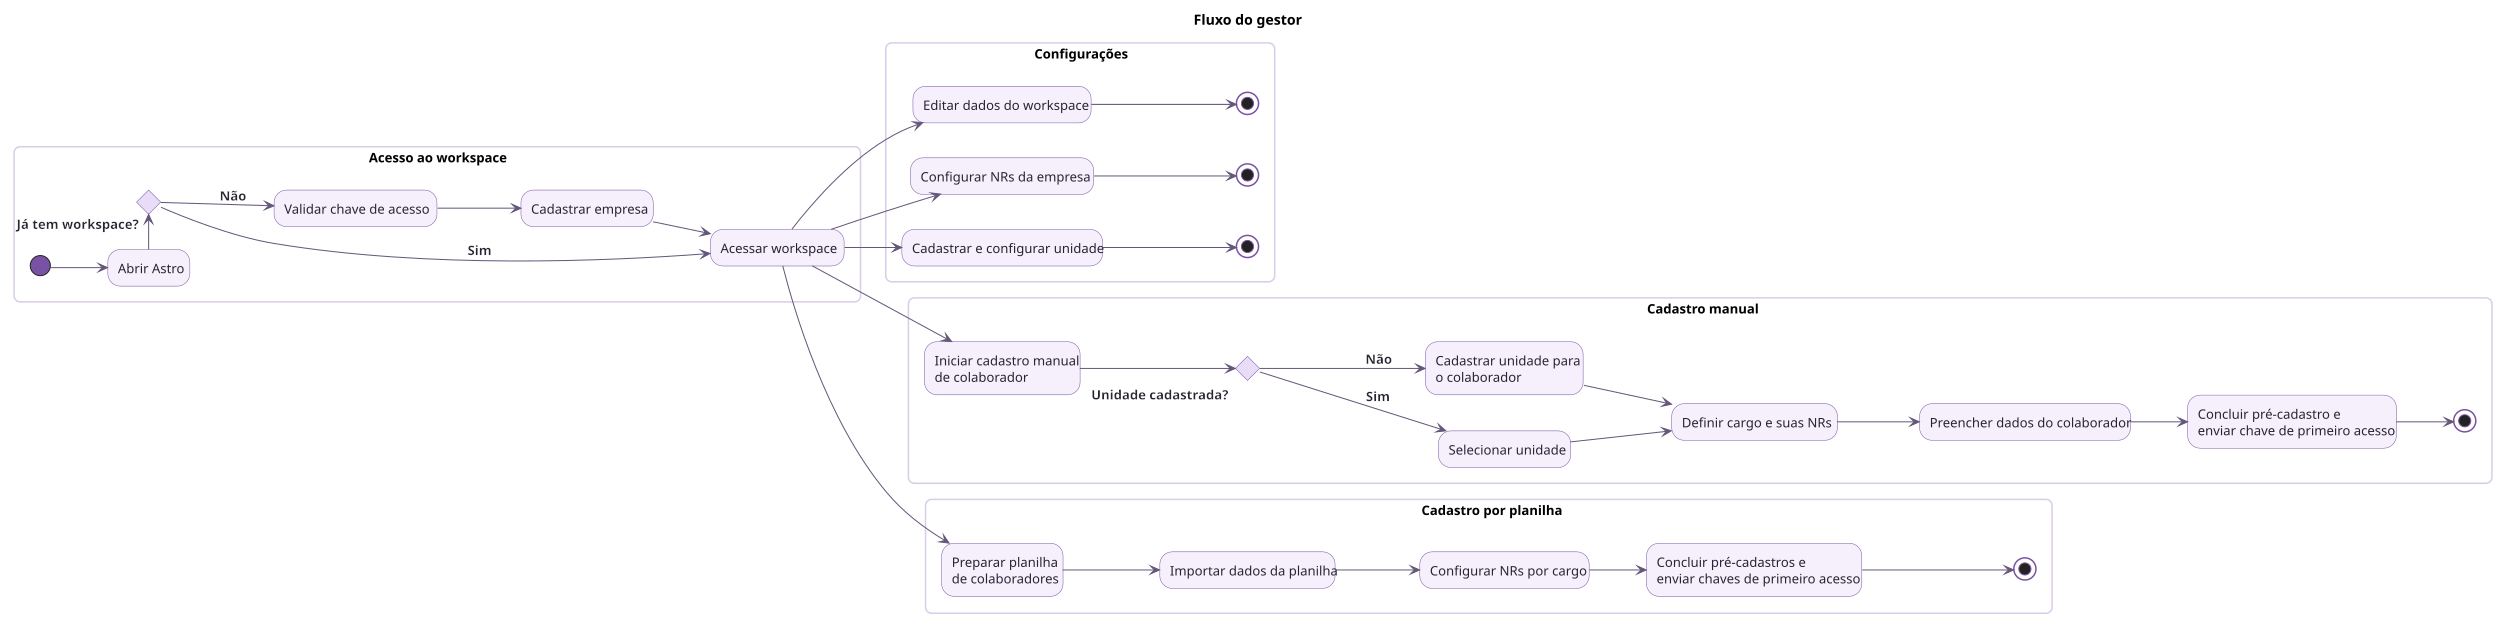
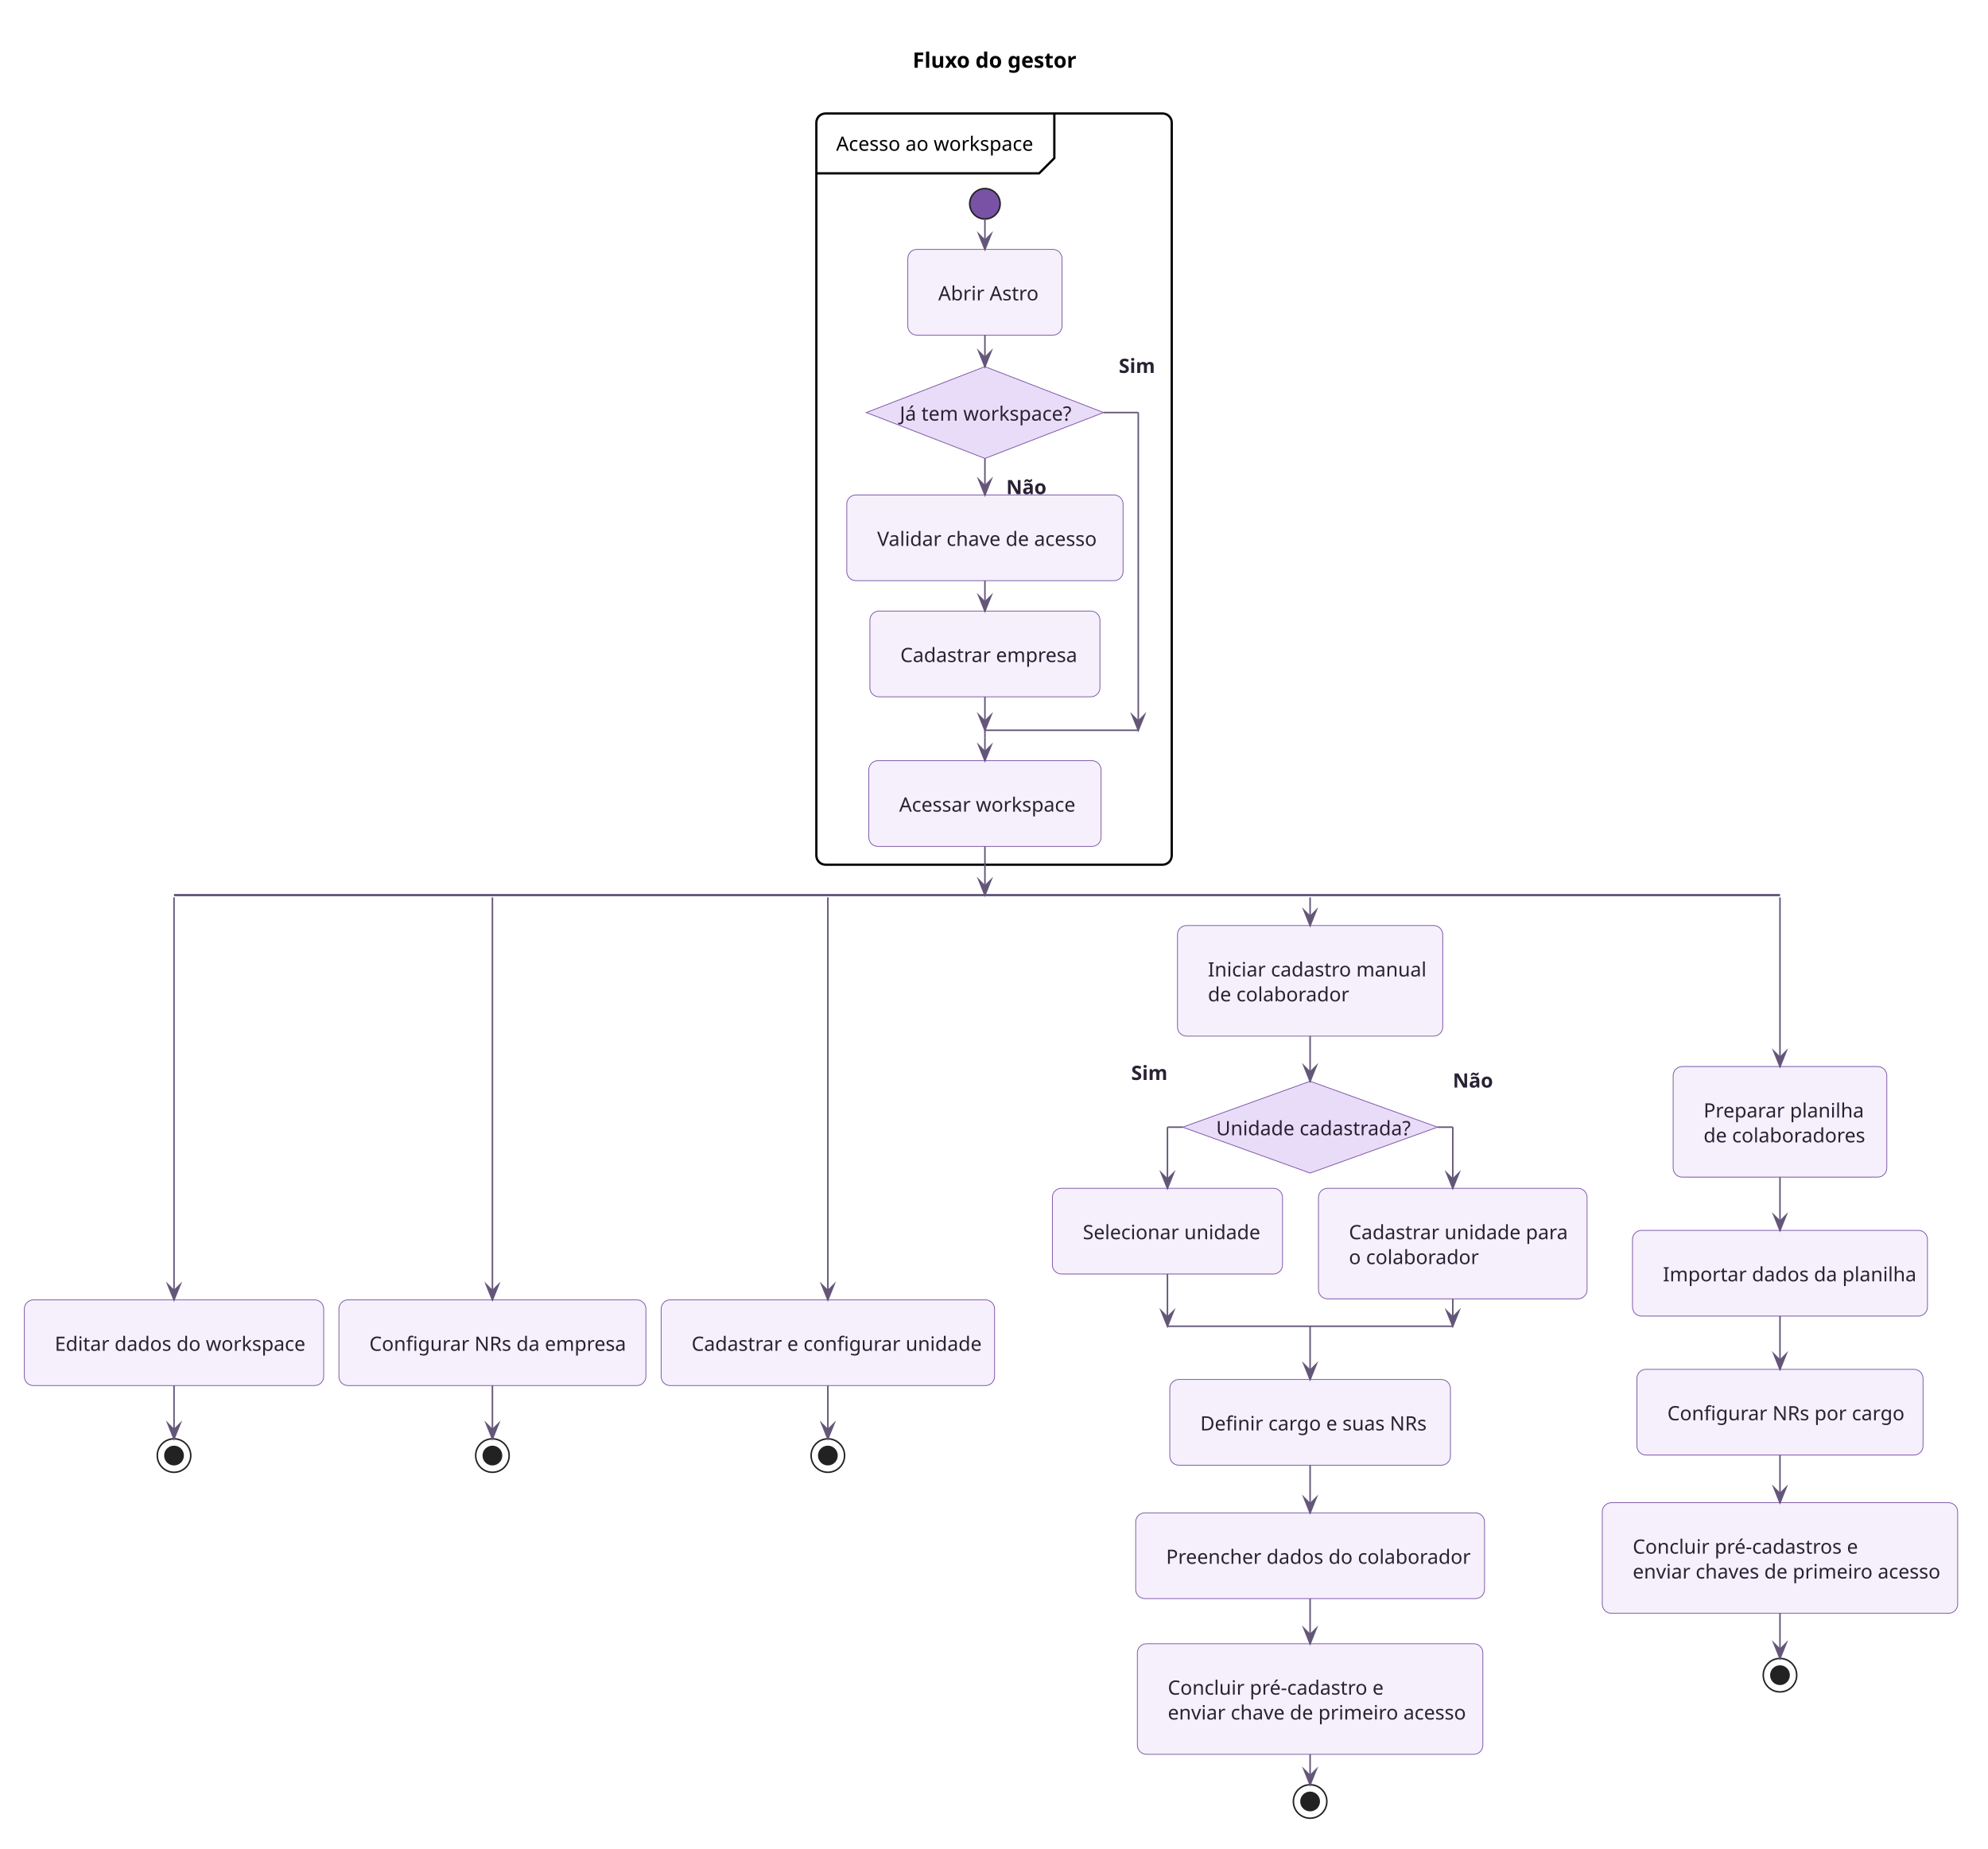
- <svg xmlns="http://www.w3.org/2000/svg" version="1.1" data-diagram-type="ACTIVITY" style="width:2481px;height:632px;background:#FFFFFF;" width="2481px" height="632px" viewBox="0 0 2481 632" zoomAndPan="magnify" preserveAspectRatio="none" contentStyleType="text/css">
-   <defs>
-     <filter id="bng2ll3yl29330" x="0" y="0" width="1" height="1">
-       <feFlood flood-color="#FFFFFF" result="flood" />
-       <feComposite in="SourceGraphic" in2="flood" operator="over" />
-     </filter>
-   </defs>
+ <svg xmlns="http://www.w3.org/2000/svg" version="1.1" data-diagram-type="ACTIVITY" style="width:1307px;height:1215px;background:#FFFFFF;" width="1307px" height="1215px" viewBox="0 0 1307 1215" zoomAndPan="magnify" preserveAspectRatio="none" contentStyleType="text/css">
+   <defs />
  <g font-family="sans-serif" lengthAdjust="spacing">
-     <g class="title" data-source-line="1">
-       <text x="1184.5" y="24.533" fill="#000" font-size="14" textLength="105" font-weight="700">Fluxo do gestor</text>
+     <g class="title" data-source-line="2">
+       <text x="600.031" y="44.533" fill="#000" font-size="14" textLength="105" font-weight="700">Fluxo do gestor</text>
    </g>
-     <g class="cluster" data-qualified-name="Acesso ao workspace" id="ent0001" data-source-line="9">
-       <rect x="14" y="145.609" width="840" height="154" fill="none" style="stroke:#D9CCE8;stroke-width:1.5;" rx="6" ry="6" />
-       <text x="366.077" y="161.104" fill="#000" font-size="13" textLength="135.846" font-weight="700">Acesso ao workspace</text>
-     </g>
-     <g class="cluster" data-qualified-name="Configura..es" id="ent0015" data-source-line="20">
-       <rect x="879" y="42.609" width="386" height="237" fill="none" style="stroke:#D9CCE8;stroke-width:1.5;" rx="6" ry="6" />
-       <text x="1026.494" y="58.104" fill="#000" font-size="13" textLength="91.013" font-weight="700">Configurações</text>
-     </g>
-     <g class="cluster" data-qualified-name="Cadastro manual" id="ent0028" data-source-line="29">
-       <rect x="901.5" y="295.609" width="1571.5" height="184" fill="none" style="stroke:#D9CCE8;stroke-width:1.5;" rx="6" ry="6" />
-       <text x="1634.514" y="311.104" fill="#000" font-size="13" textLength="105.473" font-weight="700">Cadastro manual</text>
-     </g>
-     <g class="cluster" data-qualified-name="Cadastro por planilha" id="ent0047" data-source-line="43">
-       <rect x="918.5" y="495.609" width="1118" height="113" fill="none" style="stroke:#D9CCE8;stroke-width:1.5;" rx="6" ry="6" />
-       <text x="1410.685" y="511.104" fill="#000" font-size="13" textLength="133.631" font-weight="700">Cadastro por planilha</text>
-     </g>
-     <g class="start_entity" data-qualified-name="Acesso ao workspace.start" id="ent0002" data-source-line="10">
-       <ellipse cx="40" cy="263.609" rx="10" ry="10" fill="#7952A5" style="stroke:#222;stroke-width:1;" />
-     </g>
-     <rect x="107" y="247.609" width="81.401" height="36.352" fill="#F5F0FC" style="stroke:#7952A5;stroke-width:0.5;" rx="12.5" ry="12.5" />
-     <text x="117" y="271.104" fill="#292234" font-size="13" textLength="61.401">Abrir Astro</text>
-     <g class="entity" data-qualified-name="Acesso ao workspace..5" id="ent0006">
-       <polygon points="147.5,188.609,159.5,200.609,147.5,212.609,135.5,200.609,147.5,188.609" fill="#E9DCF8" style="stroke:#7952A5;stroke-width:0.5;stroke-linejoin:miter;stroke-miterlimit:10;" />
-     </g>
-     <rect x="705" y="227.609" width="132.709" height="36.352" fill="#F5F0FC" style="stroke:#7952A5;stroke-width:0.5;" rx="12.5" ry="12.5" />
-     <text x="715" y="251.104" fill="#292234" font-size="13" textLength="112.709">Acessar workspace</text>
-     <rect x="272" y="188.609" width="161.642" height="36.352" fill="#F5F0FC" style="stroke:#7952A5;stroke-width:0.5;" rx="12.5" ry="12.5" />
-     <text x="282" y="212.104" fill="#292234" font-size="13" textLength="141.642">Validar chave de acesso</text>
-     <rect x="517" y="188.609" width="131.268" height="36.352" fill="#F5F0FC" style="stroke:#7952A5;stroke-width:0.5;" rx="12.5" ry="12.5" />
-     <text x="527" y="212.104" fill="#292234" font-size="13" textLength="111.268">Cadastrar empresa</text>
-     <rect x="906" y="85.609" width="176.813" height="36.352" fill="#F5F0FC" style="stroke:#7952A5;stroke-width:0.5;" rx="12.5" ry="12.5" />
-     <text x="916" y="109.104" fill="#292234" font-size="13" textLength="156.813">Editar dados do workspace</text>
-     <g class="end_entity" data-qualified-name="Configura..es.end.1" id="ent0018" data-source-line="22">
-       <ellipse cx="1238" cy="102.609" rx="11" ry="11" fill="none" style="stroke:#7952A5;stroke-width:1.5;" />
-       <ellipse cx="1238" cy="102.609" rx="6" ry="6" fill="#222" style="stroke:#7952A5;stroke-width:1;" />
-     </g>
-     <rect x="903.5" y="156.609" width="181.846" height="36.352" fill="#F5F0FC" style="stroke:#7952A5;stroke-width:0.5;" rx="12.5" ry="12.5" />
-     <text x="913.5" y="180.104" fill="#292234" font-size="13" textLength="161.846">Configurar NRs da empresa</text>
-     <g class="end_entity" data-qualified-name="Configura..es.end.2" id="ent0022" data-source-line="24">
-       <ellipse cx="1238" cy="173.609" rx="11" ry="11" fill="none" style="stroke:#7952A5;stroke-width:1.5;" />
-       <ellipse cx="1238" cy="173.609" rx="6" ry="6" fill="#222" style="stroke:#7952A5;stroke-width:1;" />
-     </g>
-     <rect x="895" y="227.609" width="199.22" height="36.352" fill="#F5F0FC" style="stroke:#7952A5;stroke-width:0.5;" rx="12.5" ry="12.5" />
-     <text x="905" y="251.104" fill="#292234" font-size="13" textLength="179.22">Cadastrar e configurar unidade</text>
-     <g class="end_entity" data-qualified-name="Configura..es.end.3" id="ent0026" data-source-line="26">
-       <ellipse cx="1238" cy="244.609" rx="11" ry="11" fill="none" style="stroke:#7952A5;stroke-width:1.5;" />
-       <ellipse cx="1238" cy="244.609" rx="6" ry="6" fill="#222" style="stroke:#7952A5;stroke-width:1;" />
-     </g>
-     <rect x="917.5" y="339.109" width="154.399" height="52.703" fill="#F5F0FC" style="stroke:#7952A5;stroke-width:0.5;" rx="12.5" ry="12.5" />
-     <text x="927.5" y="362.604" fill="#292234" font-size="13" textLength="134.399">Iniciar cadastro manual</text>
-     <text x="927.5" y="378.956" fill="#292234" font-size="13" textLength="86.728">de colaborador</text>
-     <g class="entity" data-qualified-name="Cadastro manual..31" id="ent0032">
-       <polygon points="1238,353.609,1250,365.609,1238,377.609,1226,365.609,1238,353.609" fill="#E9DCF8" style="stroke:#7952A5;stroke-width:0.5;stroke-linejoin:miter;stroke-miterlimit:10;" />
-     </g>
-     <rect x="1427.5" y="427.609" width="131.306" height="36.352" fill="#F5F0FC" style="stroke:#7952A5;stroke-width:0.5;" rx="12.5" ry="12.5" />
-     <text x="1437.5" y="451.104" fill="#292234" font-size="13" textLength="111.306">Selecionar unidade</text>
-     <rect x="1659" y="400.609" width="164.498" height="36.352" fill="#F5F0FC" style="stroke:#7952A5;stroke-width:0.5;" rx="12.5" ry="12.5" />
-     <text x="1669" y="424.104" fill="#292234" font-size="13" textLength="144.498">Definir cargo e suas NRs</text>
-     <rect x="1414.5" y="339.109" width="156.589" height="52.703" fill="#F5F0FC" style="stroke:#7952A5;stroke-width:0.5;" rx="12.5" ry="12.5" />
-     <text x="1424.5" y="362.604" fill="#292234" font-size="13" textLength="136.589">Cadastrar unidade para</text>
-     <text x="1424.5" y="378.956" fill="#292234" font-size="13" textLength="79.498">o colaborador</text>
-     <rect x="1905" y="400.609" width="209.351" height="36.352" fill="#F5F0FC" style="stroke:#7952A5;stroke-width:0.5;" rx="12.5" ry="12.5" />
-     <text x="1915" y="424.104" fill="#292234" font-size="13" textLength="189.351">Preencher dados do colaborador</text>
-     <rect x="2171" y="392.109" width="207.148" height="52.703" fill="#F5F0FC" style="stroke:#7952A5;stroke-width:0.5;" rx="12.5" ry="12.5" />
-     <text x="2181" y="415.604" fill="#292234" font-size="13" textLength="135.116">Concluir pré-cadastro e</text>
-     <text x="2181" y="431.956" fill="#292234" font-size="13" textLength="187.148">enviar chave de primeiro acesso</text>
-     <g class="end_entity" data-qualified-name="Cadastro manual.end.4" id="ent0045" data-source-line="40">
-       <ellipse cx="2446" cy="417.609" rx="11" ry="11" fill="none" style="stroke:#7952A5;stroke-width:1.5;" />
-       <ellipse cx="2446" cy="417.609" rx="6" ry="6" fill="#222" style="stroke:#7952A5;stroke-width:1;" />
-     </g>
-     <rect x="934.5" y="539.109" width="120.458" height="52.703" fill="#F5F0FC" style="stroke:#7952A5;stroke-width:0.5;" rx="12.5" ry="12.5" />
-     <text x="944.5" y="562.604" fill="#292234" font-size="13" textLength="99.004">Preparar planilha</text>
-     <text x="944.5" y="578.956" fill="#292234" font-size="13" textLength="100.458">de colaboradores</text>
-     <rect x="1151" y="547.609" width="173.931" height="36.352" fill="#F5F0FC" style="stroke:#7952A5;stroke-width:0.5;" rx="12.5" ry="12.5" />
-     <text x="1161" y="571.104" fill="#292234" font-size="13" textLength="153.931">Importar dados da planilha</text>
-     <rect x="1409" y="547.609" width="168.116" height="36.352" fill="#F5F0FC" style="stroke:#7952A5;stroke-width:0.5;" rx="12.5" ry="12.5" />
-     <text x="1419" y="571.104" fill="#292234" font-size="13" textLength="148.116">Configurar NRs por cargo</text>
-     <rect x="1634" y="539.109" width="213.648" height="52.703" fill="#F5F0FC" style="stroke:#7952A5;stroke-width:0.5;" rx="12.5" ry="12.5" />
-     <text x="1644" y="562.604" fill="#292234" font-size="13" textLength="141.616">Concluir pré-cadastros e</text>
-     <text x="1644" y="578.956" fill="#292234" font-size="13" textLength="193.648">enviar chaves de primeiro acesso</text>
-     <g class="end_entity" data-qualified-name="Cadastro por planilha.end.5" id="ent0056" data-source-line="48">
-       <ellipse cx="2009.5" cy="564.609" rx="11" ry="11" fill="none" style="stroke:#7952A5;stroke-width:1.5;" />
-       <ellipse cx="2009.5" cy="564.609" rx="6" ry="6" fill="#222" style="stroke:#7952A5;stroke-width:1;" />
-     </g>
-     <g class="link" data-entity-1="ent0002" data-entity-2="ent0003" id="lnk4" data-link-type="dependency">
-       <polygon points="106.646,265.609,97.646,261.609,101.646,265.609,97.646,269.609,106.646,265.609" fill="#645679" style="stroke:#645679;stroke-width:1;stroke-linejoin:miter;stroke-miterlimit:10;" />
-       <path d="M50.362,265.609 C62.97,265.609 81.186,265.609 101.646,265.609" style="stroke:#645679;stroke-width:1;" fill="none" />
-     </g>
-     <g class="link" data-entity-1="ent0003" data-entity-2="ent0006" id="lnk7" data-link-type="dependency">
-       <polygon points="147.5,212.72,143.5,221.72,147.5,217.72,151.5,221.72,147.5,212.72" fill="#645679" style="stroke:#645679;stroke-width:1;stroke-linejoin:miter;stroke-miterlimit:10;" />
-       <path d="M147.5,247.582 C147.5,235.961 147.5,229.34 147.5,217.72" style="stroke:#645679;stroke-width:1;" fill="none" />
-       <text x="16.5" y="227.215" fill="#292234" font-size="13" textLength="119.945" font-weight="700" filter="url(#bng2ll3yl29330)">Já tem workspace?</text>
-     </g>
-     <g class="link" data-entity-1="ent0006" data-entity-2="ent0008" id="lnk9" data-link-type="dependency">
-       <polygon points="704.617,251.558,695.343,248.243,699.631,251.932,695.942,256.22,704.617,251.558" fill="#645679" style="stroke:#645679;stroke-width:1;stroke-linejoin:miter;stroke-miterlimit:10;" />
-       <path d="M159.773,205.686 C181.135,215 229.208,234.516 272,241.609 C425.262,267.016 603.696,259.135 699.631,251.932" style="stroke:#645679;stroke-width:1;" fill="none" />
-       <text x="464" y="253.104" fill="#292234" font-size="13" textLength="23.842" font-weight="700" filter="url(#bng2ll3yl29330)">Sim</text>
-     </g>
-     <g class="link" data-entity-1="ent0006" data-entity-2="ent0010" id="lnk11" data-link-type="dependency">
-       <polygon points="271.864,204.247,262.985,199.983,266.866,204.099,262.75,207.98,271.864,204.247" fill="#645679" style="stroke:#645679;stroke-width:1;stroke-linejoin:miter;stroke-miterlimit:10;" />
-       <path d="M159.731,200.941 C181.062,201.569 224.131,202.839 266.866,204.099" style="stroke:#645679;stroke-width:1;" fill="none" />
-       <text x="218" y="199.104" fill="#292234" font-size="13" textLength="24.559" font-weight="700" filter="url(#bng2ll3yl29330)">Não</text>
-     </g>
-     <g class="link" data-entity-1="ent0010" data-entity-2="ent0012" id="lnk13" data-link-type="dependency">
-       <polygon points="516.987,206.609,507.987,202.609,511.987,206.609,507.987,210.609,516.987,206.609" fill="#645679" style="stroke:#645679;stroke-width:1;stroke-linejoin:miter;stroke-miterlimit:10;" />
-       <path d="M434.208,206.609 C461.329,206.609 486.243,206.609 511.987,206.609" style="stroke:#645679;stroke-width:1;" fill="none" />
-     </g>
-     <g class="link" data-entity-1="ent0012" data-entity-2="ent0008" id="lnk14" data-link-type="dependency">
-       <polygon points="704.929,231.934,696.935,226.181,700.035,230.913,695.302,234.012,704.929,231.934" fill="#645679" style="stroke:#645679;stroke-width:1;stroke-linejoin:miter;stroke-miterlimit:10;" />
-       <path d="M648.117,220.086 C666.486,223.917 681.609,227.071 700.035,230.913" style="stroke:#645679;stroke-width:1;" fill="none" />
-     </g>
-     <g class="link" data-entity-1="ent0008" data-entity-2="ent0016" id="lnk17" data-link-type="dependency">
-       <polygon points="915.819,121.664,905.998,120.916,911.108,123.341,908.683,128.452,915.819,121.664" fill="#645679" style="stroke:#645679;stroke-width:1;stroke-linejoin:miter;stroke-miterlimit:10;" />
-       <path d="M785.939,227.36 C804.37,203.588 839.711,162.278 879,138.609 C890.306,131.798 898.338,127.89 911.108,123.341" style="stroke:#645679;stroke-width:1;" fill="none" />
-     </g>
-     <g class="link" data-entity-1="ent0016" data-entity-2="ent0018" id="lnk19" data-link-type="dependency">
-       <polygon points="1226.981,103.609,1217.981,99.609,1221.981,103.609,1217.981,107.609,1226.981,103.609" fill="#645679" style="stroke:#645679;stroke-width:1;stroke-linejoin:miter;stroke-miterlimit:10;" />
-       <path d="M1083.028,103.609 C1137.833,103.609 1197.538,103.609 1221.981,103.609" style="stroke:#645679;stroke-width:1;" fill="none" />
-     </g>
-     <g class="link" data-entity-1="ent0008" data-entity-2="ent0020" id="lnk21" data-link-type="dependency">
-       <polygon points="933.377,192.625,923.602,191.427,928.595,194.085,925.937,199.079,933.377,192.625" fill="#645679" style="stroke:#645679;stroke-width:1;stroke-linejoin:miter;stroke-miterlimit:10;" />
-       <path d="M824.943,227.542 C842.133,221.711 861.35,215.289 879,209.609 C896.611,203.943 911.033,199.445 928.595,194.085" style="stroke:#645679;stroke-width:1;" fill="none" />
-     </g>
-     <g class="link" data-entity-1="ent0020" data-entity-2="ent0022" id="lnk23" data-link-type="dependency">
-       <polygon points="1226.877,174.609,1217.877,170.609,1221.877,174.609,1217.877,178.609,1226.877,174.609" fill="#645679" style="stroke:#645679;stroke-width:1;stroke-linejoin:miter;stroke-miterlimit:10;" />
-       <path d="M1085.769,174.609 C1139.895,174.609 1197.763,174.609 1221.877,174.609" style="stroke:#645679;stroke-width:1;" fill="none" />
-     </g>
-     <g class="link" data-entity-1="ent0008" data-entity-2="ent0024" id="lnk25" data-link-type="dependency">
-       <polygon points="894.902,245.609,885.902,241.609,889.902,245.609,885.902,249.609,894.902,245.609" fill="#645679" style="stroke:#645679;stroke-width:1;stroke-linejoin:miter;stroke-miterlimit:10;" />
-       <path d="M838.209,245.609 C856.022,245.609 870.704,245.609 889.902,245.609" style="stroke:#645679;stroke-width:1;" fill="none" />
-     </g>
-     <g class="link" data-entity-1="ent0024" data-entity-2="ent0026" id="lnk27" data-link-type="dependency">
-       <polygon points="1226.964,245.609,1217.964,241.609,1221.964,245.609,1217.964,249.609,1226.964,245.609" fill="#645679" style="stroke:#645679;stroke-width:1;stroke-linejoin:miter;stroke-miterlimit:10;" />
-       <path d="M1094.076,245.609 C1146.245,245.609 1199.134,245.609 1221.964,245.609" style="stroke:#645679;stroke-width:1;" fill="none" />
-     </g>
-     <g class="link" data-entity-1="ent0008" data-entity-2="ent0029" id="lnk30" data-link-type="dependency">
-       <polygon points="944.421,338.96,938.42,331.15,940.027,336.574,934.603,338.181,944.421,338.96" fill="#645679" style="stroke:#645679;stroke-width:1;stroke-linejoin:miter;stroke-miterlimit:10;" />
-       <path d="M806.065,263.835 C842.894,283.832 897.964,313.735 940.027,336.574" style="stroke:#645679;stroke-width:1;" fill="none" />
-     </g>
-     <g class="link" data-entity-1="ent0029" data-entity-2="ent0032" id="lnk33" data-link-type="dependency">
-       <polygon points="1225.883,365.609,1216.883,361.609,1220.883,365.609,1216.883,369.609,1225.883,365.609" fill="#645679" style="stroke:#645679;stroke-width:1;stroke-linejoin:miter;stroke-miterlimit:10;" />
-       <path d="M1071.581,365.609 C1127.714,365.609 1193.839,365.609 1220.883,365.609" style="stroke:#645679;stroke-width:1;" fill="none" />
-       <text x="1152.238" y="380.104" fill="#292234" font-size="13" font-weight="700"> </text>
-       <text x="1082.883" y="396.456" fill="#292234" font-size="13" textLength="131.485" font-weight="700" filter="url(#bng2ll3yl29330)">Unidade cadastrada?</text>
-     </g>
-     <g class="link" data-entity-1="ent0032" data-entity-2="ent0034" id="lnk35" data-link-type="dependency">
-       <polygon points="1434.853,427.539,1427.477,421.012,1430.085,426.032,1425.066,428.64,1434.853,427.539" fill="#645679" style="stroke:#645679;stroke-width:1;stroke-linejoin:miter;stroke-miterlimit:10;" />
-       <path d="M1250.198,369.15 C1281.899,379.174 1369.147,406.763 1430.085,426.032" style="stroke:#645679;stroke-width:1;" fill="none" />
-       <text x="1355.5" y="398.104" fill="#292234" font-size="13" textLength="23.842" font-weight="700" filter="url(#bng2ll3yl29330)">Sim</text>
-     </g>
-     <g class="link" data-entity-1="ent0034" data-entity-2="ent0036" id="lnk37" data-link-type="dependency">
-       <polygon points="1658.614,427.542,1649.231,424.548,1653.644,428.087,1650.104,432.5,1658.614,427.542" fill="#645679" style="stroke:#645679;stroke-width:1;stroke-linejoin:miter;stroke-miterlimit:10;" />
-       <path d="M1558.634,438.515 C1589.24,435.156 1621.153,431.654 1653.644,428.087" style="stroke:#645679;stroke-width:1;" fill="none" />
-     </g>
-     <g class="link" data-entity-1="ent0032" data-entity-2="ent0038" id="lnk39" data-link-type="dependency">
-       <polygon points="1414.318,365.609,1405.318,361.609,1409.318,365.609,1405.318,369.609,1414.318,365.609" fill="#645679" style="stroke:#645679;stroke-width:1;stroke-linejoin:miter;stroke-miterlimit:10;" />
-       <path d="M1250.198,365.609 C1278.504,365.609 1349.899,365.609 1409.318,365.609" style="stroke:#645679;stroke-width:1;" fill="none" />
-       <text x="1355" y="361.104" fill="#292234" font-size="13" textLength="24.559" font-weight="700" filter="url(#bng2ll3yl29330)">Não</text>
-     </g>
-     <g class="link" data-entity-1="ent0038" data-entity-2="ent0036" id="lnk40" data-link-type="dependency">
-       <polygon points="1658.854,401.127,1650.898,395.321,1653.966,400.074,1649.213,403.141,1658.854,401.127" fill="#645679" style="stroke:#645679;stroke-width:1;stroke-linejoin:miter;stroke-miterlimit:10;" />
-       <path d="M1571.836,382.379 C1599.566,388.353 1625.965,394.041 1653.966,400.074" style="stroke:#645679;stroke-width:1;" fill="none" />
-     </g>
-     <g class="link" data-entity-1="ent0036" data-entity-2="ent0041" id="lnk42" data-link-type="dependency">
-       <polygon points="1904.683,418.609,1895.683,414.609,1899.683,418.609,1895.683,422.609,1904.683,418.609" fill="#645679" style="stroke:#645679;stroke-width:1;stroke-linejoin:miter;stroke-miterlimit:10;" />
-       <path d="M1823.044,418.609 C1848.771,418.609 1872.582,418.609 1899.683,418.609" style="stroke:#645679;stroke-width:1;" fill="none" />
-     </g>
-     <g class="link" data-entity-1="ent0041" data-entity-2="ent0043" id="lnk44" data-link-type="dependency">
-       <polygon points="2170.889,418.609,2161.889,414.609,2165.889,418.609,2161.889,422.609,2170.889,418.609" fill="#645679" style="stroke:#645679;stroke-width:1;stroke-linejoin:miter;stroke-miterlimit:10;" />
-       <path d="M2114.067,418.609 C2132.754,418.609 2147.23,418.609 2165.889,418.609" style="stroke:#645679;stroke-width:1;" fill="none" />
-     </g>
-     <g class="link" data-entity-1="ent0043" data-entity-2="ent0045" id="lnk46" data-link-type="dependency">
-       <polygon points="2434.999,418.609,2425.999,414.609,2429.999,418.609,2425.999,422.609,2434.999,418.609" fill="#645679" style="stroke:#645679;stroke-width:1;stroke-linejoin:miter;stroke-miterlimit:10;" />
-       <path d="M2378.009,418.609 C2401.435,418.609 2417.965,418.609 2429.999,418.609" style="stroke:#645679;stroke-width:1;" fill="none" />
-     </g>
-     <g class="link" data-entity-1="ent0008" data-entity-2="ent0048" id="lnk49" data-link-type="dependency">
-       <polygon points="941.921,538.996,936.31,530.902,937.649,536.398,932.153,537.737,941.921,538.996" fill="#645679" style="stroke:#645679;stroke-width:1;stroke-linejoin:miter;stroke-miterlimit:10;" />
-       <path d="M776.803,263.853 C787.68,306.858 819.716,416.315 879,487.609 C896.224,508.323 916.021,523.243 937.649,536.398" style="stroke:#645679;stroke-width:1;" fill="none" />
-     </g>
-     <g class="link" data-entity-1="ent0048" data-entity-2="ent0050" id="lnk51" data-link-type="dependency">
-       <polygon points="1150.693,565.609,1141.693,561.609,1145.693,565.609,1141.693,569.609,1150.693,565.609" fill="#645679" style="stroke:#645679;stroke-width:1;stroke-linejoin:miter;stroke-miterlimit:10;" />
-       <path d="M1054.578,565.609 C1083.483,565.609 1113.834,565.609 1145.693,565.609" style="stroke:#645679;stroke-width:1;" fill="none" />
-     </g>
-     <g class="link" data-entity-1="ent0050" data-entity-2="ent0052" id="lnk53" data-link-type="dependency">
-       <polygon points="1408.799,565.609,1399.799,561.609,1403.799,565.609,1399.799,569.609,1408.799,565.609" fill="#645679" style="stroke:#645679;stroke-width:1;stroke-linejoin:miter;stroke-miterlimit:10;" />
-       <path d="M1325.007,565.609 C1352.082,565.609 1376.923,565.609 1403.799,565.609" style="stroke:#645679;stroke-width:1;" fill="none" />
-     </g>
-     <g class="link" data-entity-1="ent0052" data-entity-2="ent0054" id="lnk55" data-link-type="dependency">
-       <polygon points="1633.688,565.609,1624.688,561.609,1628.688,565.609,1624.688,569.609,1633.688,565.609" fill="#645679" style="stroke:#645679;stroke-width:1;stroke-linejoin:miter;stroke-miterlimit:10;" />
-       <path d="M1577.284,565.609 C1595.405,565.609 1609.813,565.609 1628.688,565.609" style="stroke:#645679;stroke-width:1;" fill="none" />
-     </g>
-     <g class="link" data-entity-1="ent0054" data-entity-2="ent0056" id="lnk57" data-link-type="dependency">
-       <polygon points="1998.299,565.609,1989.299,561.609,1993.299,565.609,1989.299,569.609,1998.299,565.609" fill="#645679" style="stroke:#645679;stroke-width:1;stroke-linejoin:miter;stroke-miterlimit:10;" />
-       <path d="M1848.094,565.609 C1907.026,565.609 1968.359,565.609 1993.299,565.609" style="stroke:#645679;stroke-width:1;" fill="none" />
-     </g>
+     <rect x="536.711" y="74.609" width="233.642" height="493.817" fill="none" style="stroke:#000;stroke-width:1.5;" rx="6" ry="6" />
+     <path d="M693.162,74.609 L693.162,103.961 L683.162,113.961 L536.711,113.961" style="stroke:#000;stroke-width:1.5;" fill="none" />
+     <text x="549.711" y="99.104" fill="#000" font-size="13" textLength="126.452">Acesso ao workspace</text>
+     <ellipse cx="647.531" cy="133.961" rx="10" ry="10" fill="#7952A5" style="stroke:#222;stroke-width:1;" />
+     <rect x="596.831" y="163.961" width="101.401" height="56.352" fill="#F5F0FC" style="stroke:#7952A5;stroke-width:0.5;" rx="6" ry="6" />
+     <text x="616.831" y="197.456" fill="#292234" font-size="13" textLength="61.401">Abrir Astro</text>
+     <rect x="556.711" y="325.372" width="181.642" height="56.352" fill="#F5F0FC" style="stroke:#7952A5;stroke-width:0.5;" rx="6" ry="6" />
+     <text x="576.711" y="358.867" fill="#292234" font-size="13" textLength="141.642">Validar chave de acesso</text>
+     <rect x="571.897" y="401.724" width="151.268" height="56.352" fill="#F5F0FC" style="stroke:#7952A5;stroke-width:0.5;" rx="6" ry="6" />
+     <text x="591.897" y="435.219" fill="#292234" font-size="13" textLength="111.268">Cadastrar empresa</text>
+     <polygon points="647.531,241.021,725.527,271.196,647.531,301.372,569.536,271.196" fill="#E9DCF8" style="stroke:#7952A5;stroke-width:0.5;stroke-linejoin:miter;stroke-miterlimit:10;" />
+     <text x="661.531" y="324.867" fill="#292234" font-size="13" textLength="24.559" font-weight="700">Não</text>
+     <text x="591.536" y="276.516" fill="#292234" font-size="13" textLength="111.992">Já tem workspace?</text>
+     <text x="735.527" y="245.164" fill="#292234" font-size="13" textLength="23.842" font-weight="700">Sim</text>
+     <rect x="571.177" y="500.075" width="152.709" height="56.352" fill="#F5F0FC" style="stroke:#7952A5;stroke-width:0.5;" rx="6" ry="6" />
+     <text x="591.177" y="533.57" fill="#292234" font-size="13" textLength="112.709">Acessar workspace</text>
+     <line x1="114.406" y1="588.427" x2="1170.239" y2="588.427" style="stroke:#645679;stroke-width:1.5;" />
+     <rect x="16" y="854.509" width="196.813" height="56.352" fill="#F5F0FC" style="stroke:#7952A5;stroke-width:0.5;" rx="6" ry="6" />
+     <text x="36" y="888.004" fill="#292234" font-size="13" textLength="156.813">Editar dados do workspace</text>
+     <ellipse cx="114.406" cy="956.86" rx="11" ry="11" fill="none" style="stroke:#222;stroke-width:1;" />
+     <ellipse cx="114.406" cy="956.86" rx="6" ry="6" fill="#222" style="stroke:#222;stroke-width:1;" />
+     <rect x="222.813" y="854.509" width="201.846" height="56.352" fill="#F5F0FC" style="stroke:#7952A5;stroke-width:0.5;" rx="6" ry="6" />
+     <text x="242.813" y="888.004" fill="#292234" font-size="13" textLength="161.846">Configurar NRs da empresa</text>
+     <ellipse cx="323.736" cy="956.86" rx="11" ry="11" fill="none" style="stroke:#222;stroke-width:1;" />
+     <ellipse cx="323.736" cy="956.86" rx="6" ry="6" fill="#222" style="stroke:#222;stroke-width:1;" />
+     <rect x="434.659" y="854.509" width="219.22" height="56.352" fill="#F5F0FC" style="stroke:#7952A5;stroke-width:0.5;" rx="6" ry="6" />
+     <text x="454.659" y="888.004" fill="#292234" font-size="13" textLength="179.22">Cadastrar e configurar unidade</text>
+     <ellipse cx="544.269" cy="956.86" rx="11" ry="11" fill="none" style="stroke:#222;stroke-width:1;" />
+     <ellipse cx="544.269" cy="956.86" rx="6" ry="6" fill="#222" style="stroke:#222;stroke-width:1;" />
+     <rect x="774.126" y="608.427" width="174.399" height="72.703" fill="#F5F0FC" style="stroke:#7952A5;stroke-width:0.5;" rx="6" ry="6" />
+     <text x="794.126" y="641.922" fill="#292234" font-size="13" textLength="134.399">Iniciar cadastro manual</text>
+     <text x="794.126" y="658.273" fill="#292234" font-size="13" textLength="86.728">de colaborador</text>
+     <polygon points="861.326,710.806,945.12,740.981,861.326,771.157,777.531,740.981" fill="#E9DCF8" style="stroke:#7952A5;stroke-width:0.5;stroke-linejoin:miter;stroke-miterlimit:10;" />
+     <text x="799.531" y="746.301" fill="#292234" font-size="13" textLength="123.589">Unidade cadastrada?</text>
+     <text x="743.69" y="709.949" fill="#292234" font-size="13" textLength="23.842" font-weight="700">Sim</text>
+     <text x="955.12" y="714.949" fill="#292234" font-size="13" textLength="24.559" font-weight="700">Não</text>
+     <rect x="691.878" y="781.157" width="151.306" height="56.352" fill="#F5F0FC" style="stroke:#7952A5;stroke-width:0.5;" rx="6" ry="6" />
+     <text x="711.878" y="814.652" fill="#292234" font-size="13" textLength="111.306">Selecionar unidade</text>
+     <rect x="866.826" y="781.157" width="176.589" height="72.703" fill="#F5F0FC" style="stroke:#7952A5;stroke-width:0.5;" rx="6" ry="6" />
+     <text x="886.826" y="814.652" fill="#292234" font-size="13" textLength="136.589">Cadastrar unidade para</text>
+     <text x="886.826" y="831.004" fill="#292234" font-size="13" textLength="79.498">o colaborador</text>
+     <rect x="769.077" y="906.86" width="184.498" height="56.352" fill="#F5F0FC" style="stroke:#7952A5;stroke-width:0.5;" rx="6" ry="6" />
+     <text x="789.077" y="940.355" fill="#292234" font-size="13" textLength="144.498">Definir cargo e suas NRs</text>
+     <rect x="746.651" y="994.536" width="229.351" height="56.352" fill="#F5F0FC" style="stroke:#7952A5;stroke-width:0.5;" rx="6" ry="6" />
+     <text x="766.651" y="1028.031" fill="#292234" font-size="13" textLength="189.351">Preencher dados do colaborador</text>
+     <rect x="747.752" y="1080.563" width="227.148" height="72.703" fill="#F5F0FC" style="stroke:#7952A5;stroke-width:0.5;" rx="6" ry="6" />
+     <text x="767.752" y="1114.059" fill="#292234" font-size="13" textLength="135.116">Concluir pré-cadastro e</text>
+     <text x="767.752" y="1130.41" fill="#292234" font-size="13" textLength="187.148">enviar chave de primeiro acesso</text>
+     <ellipse cx="861.326" cy="1184.267" rx="11" ry="11" fill="none" style="stroke:#222;stroke-width:1;" />
+     <ellipse cx="861.326" cy="1184.267" rx="6" ry="6" fill="#222" style="stroke:#222;stroke-width:1;" />
+     <rect x="1100.01" y="701.13" width="140.458" height="72.703" fill="#F5F0FC" style="stroke:#7952A5;stroke-width:0.5;" rx="6" ry="6" />
+     <text x="1120.01" y="734.625" fill="#292234" font-size="13" textLength="99.004">Preparar planilha</text>
+     <text x="1120.01" y="750.977" fill="#292234" font-size="13" textLength="100.458">de colaboradores</text>
+     <rect x="1073.273" y="808.833" width="193.931" height="56.352" fill="#F5F0FC" style="stroke:#7952A5;stroke-width:0.5;" rx="6" ry="6" />
+     <text x="1093.273" y="842.328" fill="#292234" font-size="13" textLength="153.931">Importar dados da planilha</text>
+     <rect x="1076.181" y="900.185" width="188.116" height="56.352" fill="#F5F0FC" style="stroke:#7952A5;stroke-width:0.5;" rx="6" ry="6" />
+     <text x="1096.181" y="933.68" fill="#292234" font-size="13" textLength="148.116">Configurar NRs por cargo</text>
+     <rect x="1053.415" y="987.86" width="233.648" height="72.703" fill="#F5F0FC" style="stroke:#7952A5;stroke-width:0.5;" rx="6" ry="6" />
+     <text x="1073.415" y="1021.355" fill="#292234" font-size="13" textLength="141.616">Concluir pré-cadastros e</text>
+     <text x="1073.415" y="1037.707" fill="#292234" font-size="13" textLength="193.648">enviar chaves de primeiro acesso</text>
+     <ellipse cx="1170.239" cy="1101.239" rx="11" ry="11" fill="none" style="stroke:#222;stroke-width:1;" />
+     <ellipse cx="1170.239" cy="1101.239" rx="6" ry="6" fill="#222" style="stroke:#222;stroke-width:1;" />
+     <line x1="647.531" y1="143.961" x2="647.531" y2="163.961" style="stroke:#645679;stroke-width:1;" />
+     <polygon points="643.531,153.961,647.531,163.961,651.531,153.961,647.531,157.961" fill="#645679" style="stroke:#645679;stroke-width:1;stroke-linejoin:miter;stroke-miterlimit:10;" />
+     <line x1="647.531" y1="381.724" x2="647.531" y2="401.724" style="stroke:#645679;stroke-width:1;" />
+     <polygon points="643.531,391.724,647.531,401.724,651.531,391.724,647.531,395.724" fill="#645679" style="stroke:#645679;stroke-width:1;stroke-linejoin:miter;stroke-miterlimit:10;" />
+     <line x1="647.531" y1="301.372" x2="647.531" y2="325.372" style="stroke:#645679;stroke-width:1;" />
+     <polygon points="643.531,315.372,647.531,325.372,651.531,315.372,647.531,319.372" fill="#645679" style="stroke:#645679;stroke-width:1;stroke-linejoin:miter;stroke-miterlimit:10;" />
+     <line x1="725.527" y1="271.196" x2="748.352" y2="271.196" style="stroke:#645679;stroke-width:1;" />
+     <line x1="748.352" y1="271.196" x2="748.352" y2="480.075" style="stroke:#645679;stroke-width:1;" />
+     <polygon points="744.352,470.075,748.352,480.075,752.352,470.075,748.352,474.075" fill="#645679" style="stroke:#645679;stroke-width:1;stroke-linejoin:miter;stroke-miterlimit:10;" />
+     <line x1="748.352" y1="480.075" x2="647.531" y2="480.075" style="stroke:#645679;stroke-width:1;" />
+     <line x1="647.531" y1="480.075" x2="647.531" y2="485.075" style="stroke:#645679;stroke-width:1;" />
+     <line x1="647.531" y1="458.075" x2="647.531" y2="480.075" style="stroke:#645679;stroke-width:1;" />
+     <polygon points="643.531,470.075,647.531,480.075,651.531,470.075,647.531,474.075" fill="#645679" style="stroke:#645679;stroke-width:1;stroke-linejoin:miter;stroke-miterlimit:10;" />
+     <line x1="647.531" y1="220.313" x2="647.531" y2="241.021" style="stroke:#645679;stroke-width:1;" />
+     <polygon points="643.531,231.021,647.531,241.021,651.531,231.021,647.531,235.021" fill="#645679" style="stroke:#645679;stroke-width:1;stroke-linejoin:miter;stroke-miterlimit:10;" />
+     <line x1="647.531" y1="485.075" x2="647.531" y2="500.075" style="stroke:#645679;stroke-width:1;" />
+     <polygon points="643.531,490.075,647.531,500.075,651.531,490.075,647.531,494.075" fill="#645679" style="stroke:#645679;stroke-width:1;stroke-linejoin:miter;stroke-miterlimit:10;" />
+     <line x1="114.406" y1="910.86" x2="114.406" y2="945.86" style="stroke:#645679;stroke-width:1;" />
+     <polygon points="110.406,935.86,114.406,945.86,118.406,935.86,114.406,939.86" fill="#645679" style="stroke:#645679;stroke-width:1;stroke-linejoin:miter;stroke-miterlimit:10;" />
+     <line x1="323.736" y1="910.86" x2="323.736" y2="945.86" style="stroke:#645679;stroke-width:1;" />
+     <polygon points="319.736,935.86,323.736,945.86,327.736,935.86,323.736,939.86" fill="#645679" style="stroke:#645679;stroke-width:1;stroke-linejoin:miter;stroke-miterlimit:10;" />
+     <line x1="544.269" y1="910.86" x2="544.269" y2="945.86" style="stroke:#645679;stroke-width:1;" />
+     <polygon points="540.269,935.86,544.269,945.86,548.269,935.86,544.269,939.86" fill="#645679" style="stroke:#645679;stroke-width:1;stroke-linejoin:miter;stroke-miterlimit:10;" />
+     <line x1="777.531" y1="740.981" x2="767.531" y2="740.981" style="stroke:#645679;stroke-width:1;" />
+     <line x1="767.531" y1="740.981" x2="767.531" y2="781.157" style="stroke:#645679;stroke-width:1;" />
+     <polygon points="763.531,771.157,767.531,781.157,771.531,771.157,767.531,775.157" fill="#645679" style="stroke:#645679;stroke-width:1;stroke-linejoin:miter;stroke-miterlimit:10;" />
+     <line x1="945.12" y1="740.981" x2="955.12" y2="740.981" style="stroke:#645679;stroke-width:1;" />
+     <line x1="955.12" y1="740.981" x2="955.12" y2="781.157" style="stroke:#645679;stroke-width:1;" />
+     <polygon points="951.12,771.157,955.12,781.157,959.12,771.157,955.12,775.157" fill="#645679" style="stroke:#645679;stroke-width:1;stroke-linejoin:miter;stroke-miterlimit:10;" />
+     <line x1="767.531" y1="837.509" x2="767.531" y2="871.86" style="stroke:#645679;stroke-width:1;" />
+     <polygon points="763.531,861.86,767.531,871.86,771.531,861.86,767.531,865.86" fill="#645679" style="stroke:#645679;stroke-width:1;stroke-linejoin:miter;stroke-miterlimit:10;" />
+     <line x1="955.12" y1="853.86" x2="955.12" y2="871.86" style="stroke:#645679;stroke-width:1;" />
+     <polygon points="951.12,861.86,955.12,871.86,959.12,861.86,955.12,865.86" fill="#645679" style="stroke:#645679;stroke-width:1;stroke-linejoin:miter;stroke-miterlimit:10;" />
+     <line x1="767.531" y1="871.86" x2="955.12" y2="871.86" style="stroke:#645679;stroke-width:1;" />
+     <line x1="861.326" y1="681.13" x2="861.326" y2="710.806" style="stroke:#645679;stroke-width:1;" />
+     <polygon points="857.326,700.806,861.326,710.806,865.326,700.806,861.326,704.806" fill="#645679" style="stroke:#645679;stroke-width:1;stroke-linejoin:miter;stroke-miterlimit:10;" />
+     <line x1="861.326" y1="871.86" x2="861.326" y2="906.86" style="stroke:#645679;stroke-width:1;" />
+     <polygon points="857.326,896.86,861.326,906.86,865.326,896.86,861.326,900.86" fill="#645679" style="stroke:#645679;stroke-width:1;stroke-linejoin:miter;stroke-miterlimit:10;" />
+     <line x1="861.326" y1="963.212" x2="861.326" y2="994.536" style="stroke:#645679;stroke-width:1;" />
+     <polygon points="857.326,984.536,861.326,994.536,865.326,984.536,861.326,988.536" fill="#645679" style="stroke:#645679;stroke-width:1;stroke-linejoin:miter;stroke-miterlimit:10;" />
+     <line x1="861.326" y1="1050.888" x2="861.326" y2="1080.563" style="stroke:#645679;stroke-width:1;" />
+     <polygon points="857.326,1070.563,861.326,1080.563,865.326,1070.563,861.326,1074.563" fill="#645679" style="stroke:#645679;stroke-width:1;stroke-linejoin:miter;stroke-miterlimit:10;" />
+     <line x1="861.326" y1="1153.267" x2="861.326" y2="1173.267" style="stroke:#645679;stroke-width:1;" />
+     <polygon points="857.326,1163.267,861.326,1173.267,865.326,1163.267,861.326,1167.267" fill="#645679" style="stroke:#645679;stroke-width:1;stroke-linejoin:miter;stroke-miterlimit:10;" />
+     <line x1="1170.239" y1="773.833" x2="1170.239" y2="808.833" style="stroke:#645679;stroke-width:1;" />
+     <polygon points="1166.239,798.833,1170.239,808.833,1174.239,798.833,1170.239,802.833" fill="#645679" style="stroke:#645679;stroke-width:1;stroke-linejoin:miter;stroke-miterlimit:10;" />
+     <line x1="1170.239" y1="865.185" x2="1170.239" y2="900.185" style="stroke:#645679;stroke-width:1;" />
+     <polygon points="1166.239,890.185,1170.239,900.185,1174.239,890.185,1170.239,894.185" fill="#645679" style="stroke:#645679;stroke-width:1;stroke-linejoin:miter;stroke-miterlimit:10;" />
+     <line x1="1170.239" y1="956.536" x2="1170.239" y2="987.86" style="stroke:#645679;stroke-width:1;" />
+     <polygon points="1166.239,977.86,1170.239,987.86,1174.239,977.86,1170.239,981.86" fill="#645679" style="stroke:#645679;stroke-width:1;stroke-linejoin:miter;stroke-miterlimit:10;" />
+     <line x1="1170.239" y1="1060.563" x2="1170.239" y2="1090.239" style="stroke:#645679;stroke-width:1;" />
+     <polygon points="1166.239,1080.239,1170.239,1090.239,1174.239,1080.239,1170.239,1084.239" fill="#645679" style="stroke:#645679;stroke-width:1;stroke-linejoin:miter;stroke-miterlimit:10;" />
+     <line x1="114.406" y1="589.927" x2="114.406" y2="854.509" style="stroke:#645679;stroke-width:1;" />
+     <polygon points="110.406,844.509,114.406,854.509,118.406,844.509,114.406,848.509" fill="#645679" style="stroke:#645679;stroke-width:1;stroke-linejoin:miter;stroke-miterlimit:10;" />
+     <line x1="323.736" y1="589.927" x2="323.736" y2="854.509" style="stroke:#645679;stroke-width:1;" />
+     <polygon points="319.736,844.509,323.736,854.509,327.736,844.509,323.736,848.509" fill="#645679" style="stroke:#645679;stroke-width:1;stroke-linejoin:miter;stroke-miterlimit:10;" />
+     <line x1="544.269" y1="589.927" x2="544.269" y2="854.509" style="stroke:#645679;stroke-width:1;" />
+     <polygon points="540.269,844.509,544.269,854.509,548.269,844.509,544.269,848.509" fill="#645679" style="stroke:#645679;stroke-width:1;stroke-linejoin:miter;stroke-miterlimit:10;" />
+     <line x1="861.326" y1="589.927" x2="861.326" y2="608.427" style="stroke:#645679;stroke-width:1;" />
+     <polygon points="857.326,598.427,861.326,608.427,865.326,598.427,861.326,602.427" fill="#645679" style="stroke:#645679;stroke-width:1;stroke-linejoin:miter;stroke-miterlimit:10;" />
+     <line x1="1170.239" y1="589.927" x2="1170.239" y2="701.13" style="stroke:#645679;stroke-width:1;" />
+     <polygon points="1166.239,691.13,1170.239,701.13,1174.239,691.13,1170.239,695.13" fill="#645679" style="stroke:#645679;stroke-width:1;stroke-linejoin:miter;stroke-miterlimit:10;" />
+     <line x1="647.531" y1="556.427" x2="647.531" y2="588.427" style="stroke:#645679;stroke-width:1;" />
+     <polygon points="643.531,578.427,647.531,588.427,651.531,578.427,647.531,582.427" fill="#645679" style="stroke:#645679;stroke-width:1;stroke-linejoin:miter;stroke-miterlimit:10;" />
  </g>
</svg>
